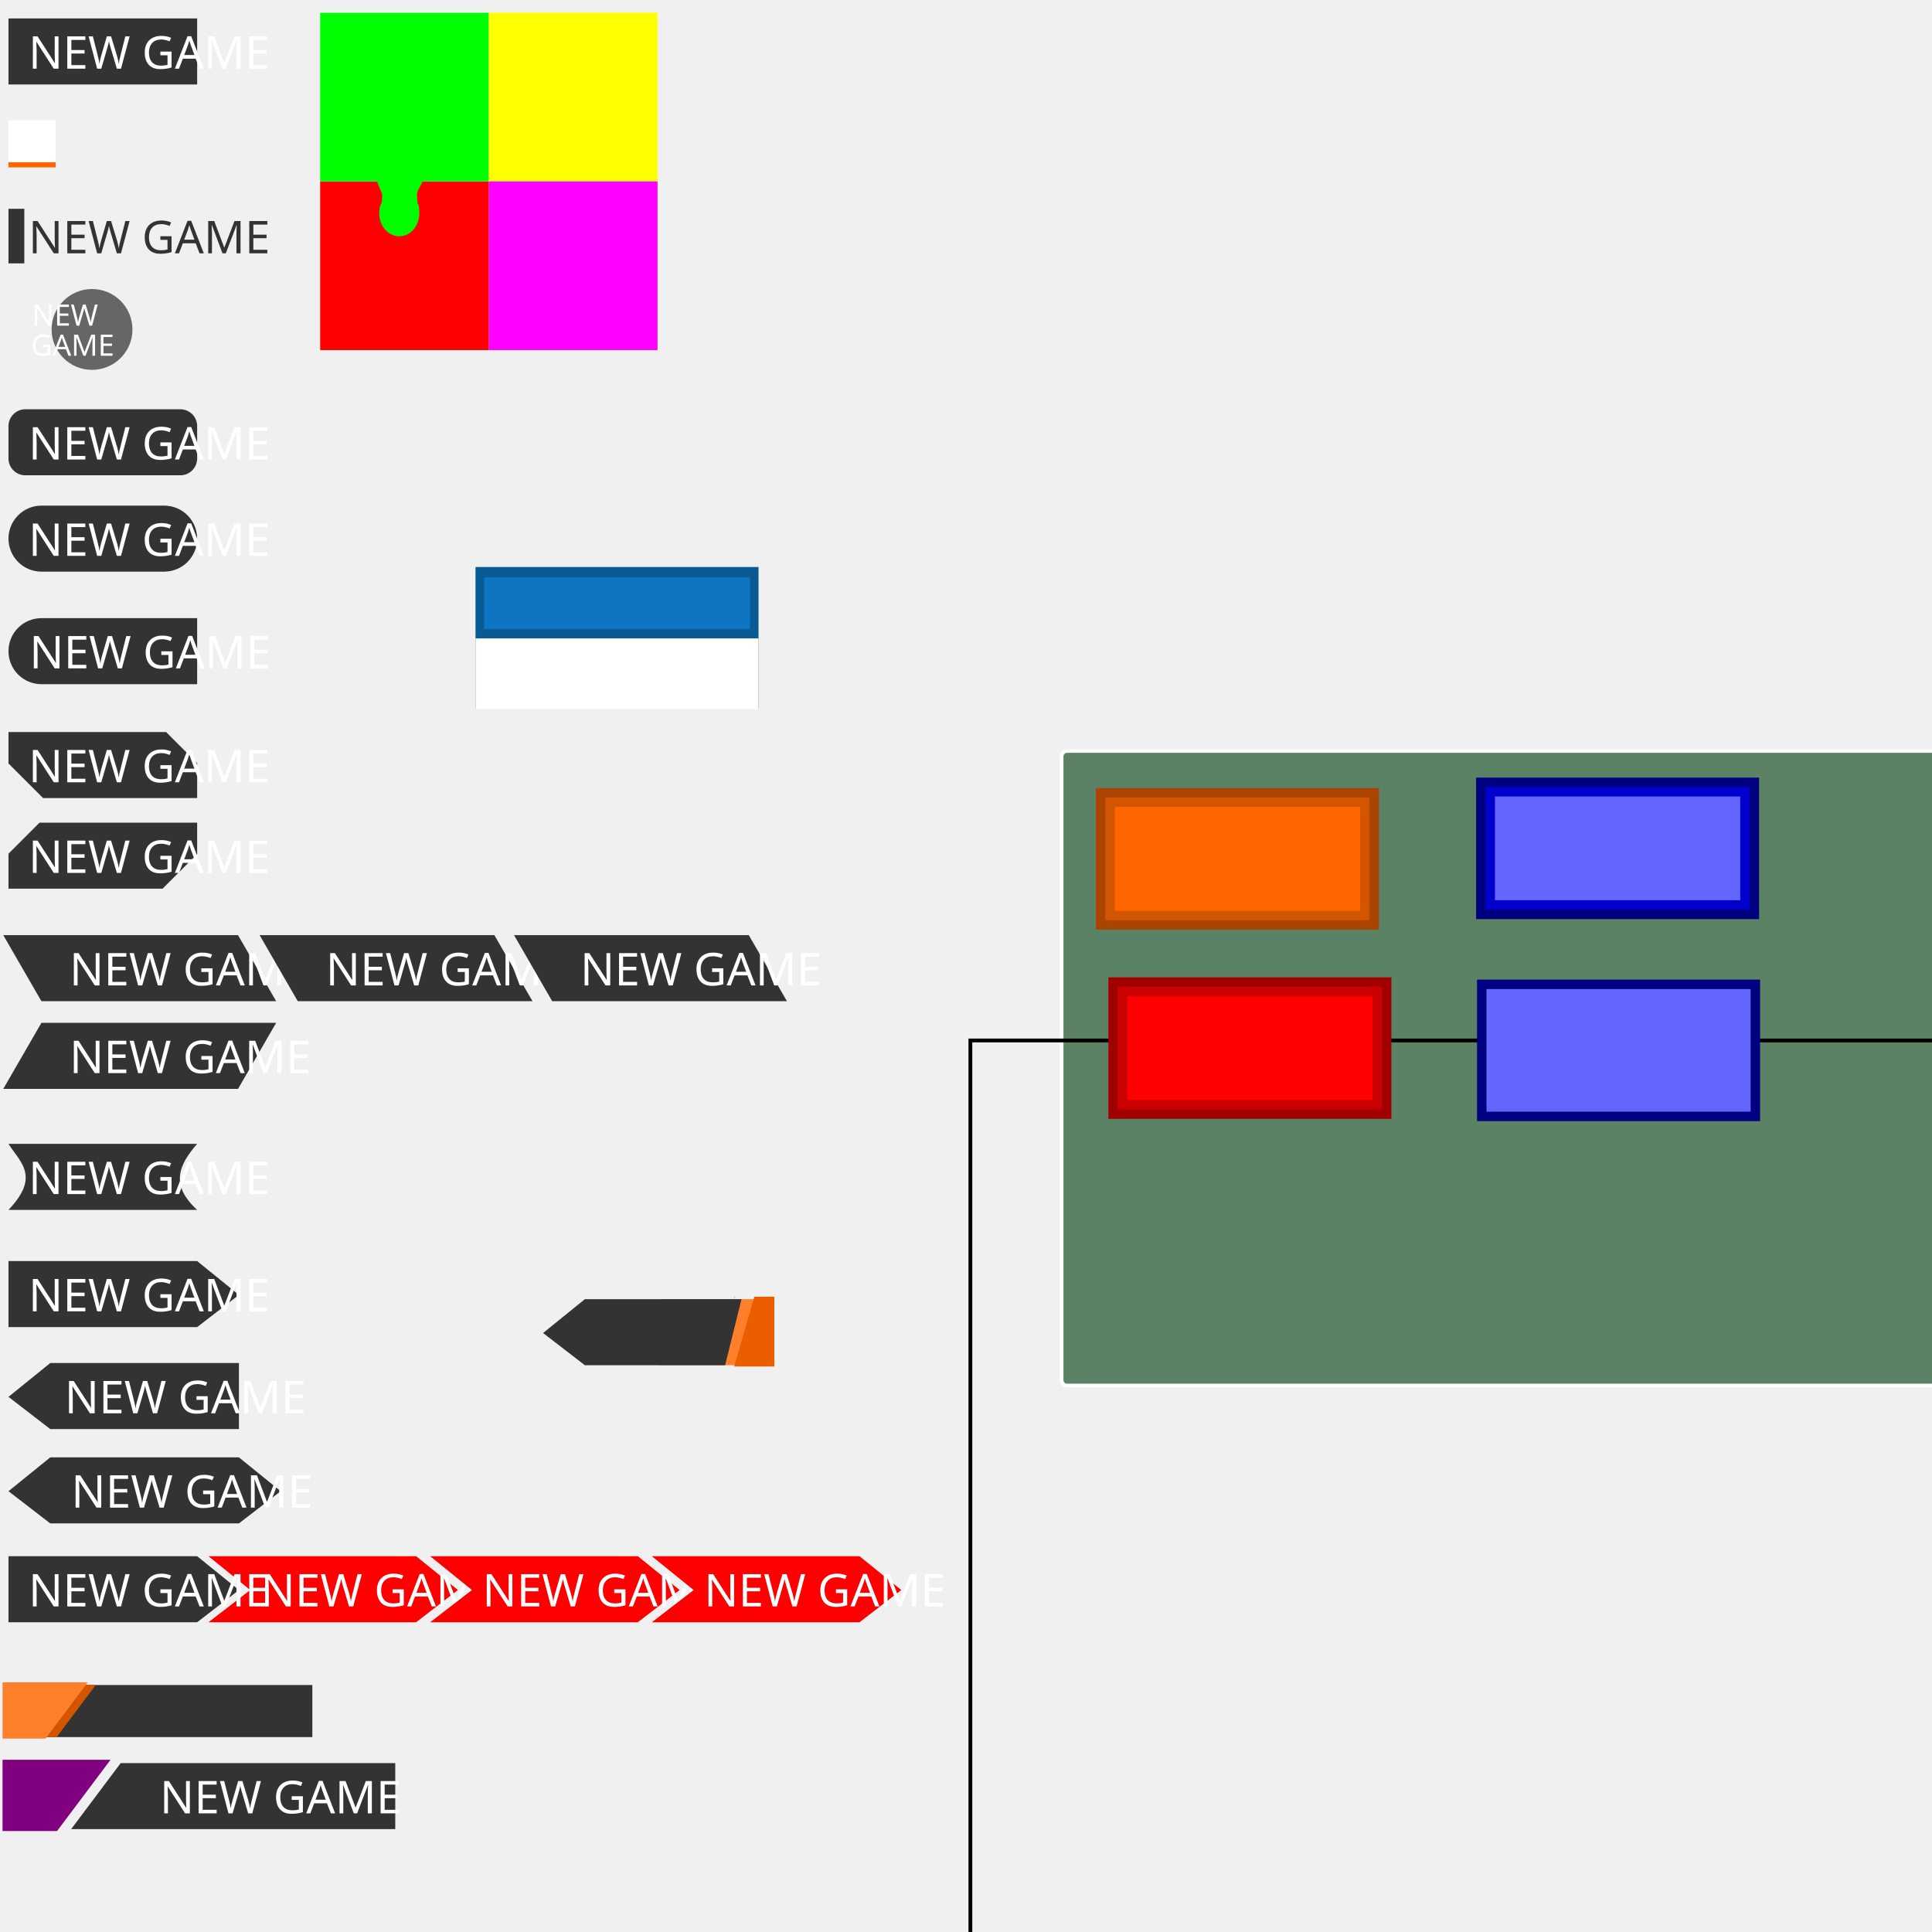
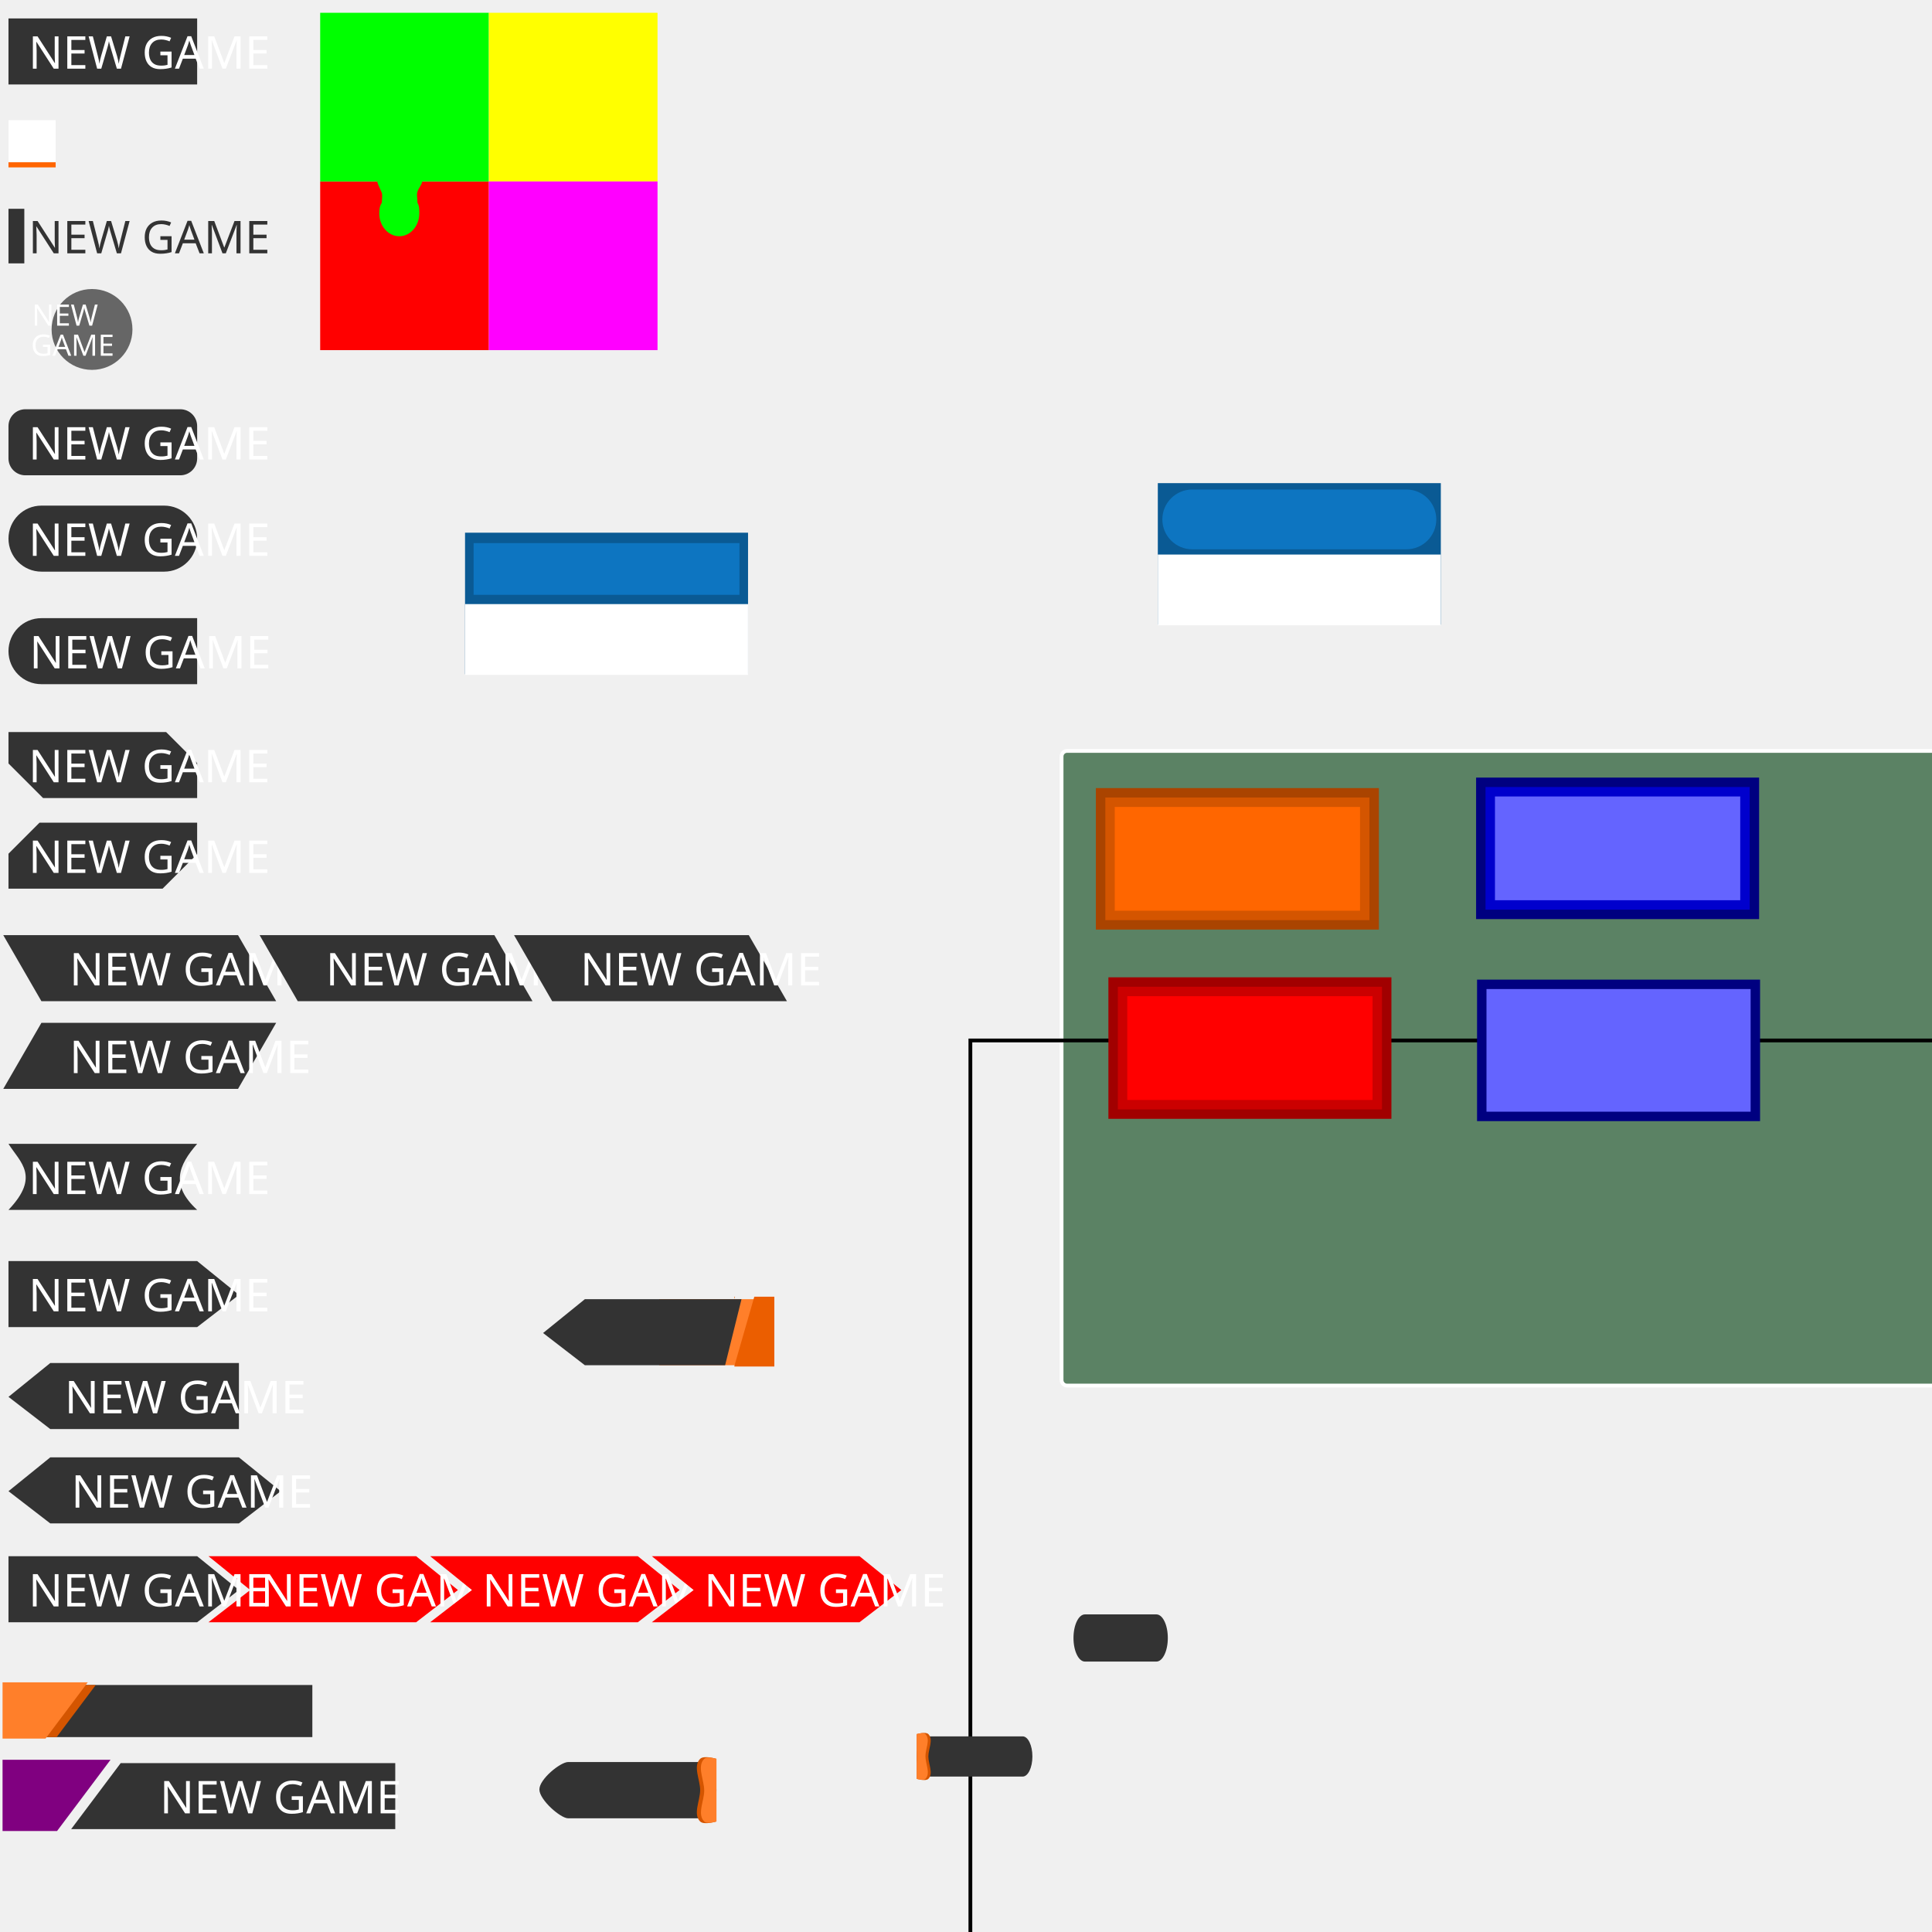
<svg xmlns="http://www.w3.org/2000/svg" width="2048" height="2048" viewBox="0 0 541.867 541.867" version="1.1" id="svg8">
  <defs id="defs2" />
  <g id="layer1" transform="translate(0,244.8667)">
    <rect style="fill:#5b8264;fill-opacity:1;stroke:#ffffff;stroke-width:1.058" id="rect2070" width="281.168" height="178.002" x="297.738" y="-34.258" ry="1.556" />
    <rect style="opacity:1;fill:#333333;fill-opacity:1;stroke:none;stroke-width:3.444;stroke-miterlimit:4;stroke-dasharray:none;stroke-opacity:0" id="rect4485" width="52.917" height="18.521" x="2.379" y="-239.695" />
    <text xml:space="preserve" style="font-style:normal;font-weight:normal;font-size:12.697px;line-height:1.25;font-family:sans-serif;letter-spacing:0px;word-spacing:0px;fill:#000000;fill-opacity:1;stroke:none;stroke-width:0.317" x="7.987" y="-225.602" id="text4489">
      <tspan id="tspan4487" x="7.987" y="-225.602" style="font-style:normal;font-variant:normal;font-weight:normal;font-stretch:condensed;font-size:12.697px;font-family:'Agency FB';-inkscape-font-specification:'Agency FB, Condensed';font-variant-ligatures:normal;font-variant-caps:normal;font-variant-numeric:normal;font-feature-settings:normal;text-align:start;writing-mode:lr-tb;text-anchor:start;fill:#ffffff;stroke-width:0.317">NEW GAME</tspan>
    </text>
    <rect y="-199.369" x="2.379" height="1.449" width="13.229" id="rect4491" style="opacity:1;fill:#ff6600;fill-opacity:1;stroke:none;stroke-width:0.482;stroke-miterlimit:4;stroke-dasharray:none;stroke-opacity:0" />
    <rect style="opacity:1;fill:#333333;fill-opacity:1;stroke:none;stroke-width:0.907;stroke-miterlimit:4;stroke-dasharray:none;stroke-opacity:0" id="rect4497" width="4.441" height="15.308" x="2.379" y="-186.306" />
    <circle style="opacity:1;fill:#666666;fill-opacity:1;stroke:none;stroke-width:2.699;stroke-miterlimit:4;stroke-dasharray:none;stroke-opacity:0" id="path4503" cx="25.809" cy="-152.467" r="11.339" />
    <text xml:space="preserve" style="font-style:normal;font-weight:normal;font-size:8.259px;line-height:1;font-family:sans-serif;letter-spacing:0px;word-spacing:0px;fill:#ffffff;fill-opacity:1;stroke:none;stroke-width:0.206" x="25.744" y="-153.531" id="text4501">
      <tspan id="tspan4499" x="25.744" y="-153.531" style="font-style:normal;font-variant:normal;font-weight:normal;font-stretch:condensed;font-size:8.259px;line-height:1;font-family:'Agency FB';-inkscape-font-specification:'Agency FB, Condensed';font-variant-ligatures:normal;font-variant-caps:normal;font-variant-numeric:normal;font-feature-settings:normal;text-align:center;writing-mode:lr-tb;text-anchor:middle;fill:#ffffff;stroke-width:0.206">NEW</tspan>
      <tspan x="25.744" y="-145.092" style="font-style:normal;font-variant:normal;font-weight:normal;font-stretch:condensed;font-size:8.259px;line-height:1;font-family:'Agency FB';-inkscape-font-specification:'Agency FB, Condensed';font-variant-ligatures:normal;font-variant-caps:normal;font-variant-numeric:normal;font-feature-settings:normal;text-align:center;writing-mode:lr-tb;text-anchor:middle;fill:#ffffff;stroke-width:0.206" id="tspan4507">GAME</tspan>
    </text>
    <text xml:space="preserve" style="font-style:normal;font-weight:normal;font-size:12.697px;line-height:1.25;font-family:sans-serif;letter-spacing:0px;word-spacing:0px;fill:#333333;fill-opacity:1;stroke:none;stroke-width:0.317" x="7.987" y="-173.82" id="text4511">
      <tspan id="tspan4509" x="7.987" y="-173.82" style="font-style:normal;font-variant:normal;font-weight:normal;font-stretch:condensed;font-size:12.697px;font-family:'Agency FB';-inkscape-font-specification:'Agency FB, Condensed';font-variant-ligatures:normal;font-variant-caps:normal;font-variant-numeric:normal;font-feature-settings:normal;text-align:start;writing-mode:lr-tb;text-anchor:start;fill:#333333;stroke-width:0.317">NEW GAME</tspan>
    </text>
    <rect y="-130.082" x="2.379" height="18.521" width="52.917" id="rect4513" style="opacity:1;fill:#333333;fill-opacity:1;stroke:none;stroke-width:3.444;stroke-miterlimit:4;stroke-dasharray:none;stroke-opacity:0" ry="4.725" />
    <text id="text4517" y="-115.989" x="7.987" style="font-style:normal;font-weight:normal;font-size:12.697px;line-height:1.25;font-family:sans-serif;letter-spacing:0px;word-spacing:0px;fill:#000000;fill-opacity:1;stroke:none;stroke-width:0.317" xml:space="preserve">
      <tspan style="font-style:normal;font-variant:normal;font-weight:normal;font-stretch:condensed;font-size:12.697px;font-family:'Agency FB';-inkscape-font-specification:'Agency FB, Condensed';font-variant-ligatures:normal;font-variant-caps:normal;font-variant-numeric:normal;font-feature-settings:normal;text-align:start;writing-mode:lr-tb;text-anchor:start;fill:#ffffff;stroke-width:0.317" y="-115.989" x="7.987" id="tspan4515">NEW GAME</tspan>
    </text>
    <rect ry="9.26" style="opacity:1;fill:#333333;fill-opacity:1;stroke:none;stroke-width:3.444;stroke-miterlimit:4;stroke-dasharray:none;stroke-opacity:0" id="rect4519" width="52.917" height="18.521" x="2.379" y="-103.057" />
    <text xml:space="preserve" style="font-style:normal;font-weight:normal;font-size:12.697px;line-height:1.25;font-family:sans-serif;letter-spacing:0px;word-spacing:0px;fill:#000000;fill-opacity:1;stroke:none;stroke-width:0.317" x="7.987" y="-88.964" id="text4523">
      <tspan id="tspan4521" x="7.987" y="-88.964" style="font-style:normal;font-variant:normal;font-weight:normal;font-stretch:condensed;font-size:12.697px;font-family:'Agency FB';-inkscape-font-specification:'Agency FB, Condensed';font-variant-ligatures:normal;font-variant-caps:normal;font-variant-numeric:normal;font-feature-settings:normal;text-align:start;writing-mode:lr-tb;text-anchor:start;fill:#ffffff;stroke-width:0.317">NEW GAME</tspan>
    </text>
    <path style="opacity:1;fill:#333333;fill-opacity:1;stroke:none;stroke-width:13.017;stroke-miterlimit:4;stroke-dasharray:none;stroke-opacity:0" d="M 43.99 655.26 C 24.6 655.26 8.99 670.87 8.99 690.26 C 8.99 709.65 24.6 725.26 43.99 725.26 L 208.99 725.26 L 208.99 655.26 L 43.99 655.26 z " transform="matrix(0.2645833,0,0,0.2645833,0,-244.8667)" id="rect4525" />
    <text id="text4529" y="-57.403" x="8.254" style="font-style:normal;font-weight:normal;font-size:12.697px;line-height:1.25;font-family:sans-serif;letter-spacing:0px;word-spacing:0px;fill:#000000;fill-opacity:1;stroke:none;stroke-width:0.317" xml:space="preserve">
      <tspan style="font-style:normal;font-variant:normal;font-weight:normal;font-stretch:condensed;font-size:12.697px;font-family:'Agency FB';-inkscape-font-specification:'Agency FB, Condensed';font-variant-ligatures:normal;font-variant-caps:normal;font-variant-numeric:normal;font-feature-settings:normal;text-align:start;writing-mode:lr-tb;text-anchor:start;fill:#ffffff;stroke-width:0.317" y="-57.403" x="8.254" id="tspan4527">NEW GAME</tspan>
    </text>
    <path style="opacity:1;fill:#333333;fill-opacity:1;stroke:none;stroke-width:3.444;stroke-miterlimit:4;stroke-dasharray:none;stroke-opacity:0" d="m 2.379,-39.557 v 8.82 l 9.701,9.701 h 43.216 v -9.811 l -8.71,-8.71 z" id="rect4534" />
    <text xml:space="preserve" style="font-style:normal;font-weight:normal;font-size:12.697px;line-height:1.25;font-family:sans-serif;letter-spacing:0px;word-spacing:0px;fill:#000000;fill-opacity:1;stroke:none;stroke-width:0.317" x="7.987" y="-25.464" id="text4538">
      <tspan id="tspan4536" x="7.987" y="-25.464" style="font-style:normal;font-variant:normal;font-weight:normal;font-stretch:condensed;font-size:12.697px;font-family:'Agency FB';-inkscape-font-specification:'Agency FB, Condensed';font-variant-ligatures:normal;font-variant-caps:normal;font-variant-numeric:normal;font-feature-settings:normal;text-align:start;writing-mode:lr-tb;text-anchor:start;fill:#ffffff;stroke-width:0.317">NEW GAME</tspan>
    </text>
    <path id="path4562" d="m 55.295,-14.138 v 8.82 l -9.701,9.701 H 2.379 v -9.811 L 11.088,-14.138 Z" style="opacity:1;fill:#333333;fill-opacity:1;stroke:none;stroke-width:3.444;stroke-miterlimit:4;stroke-dasharray:none;stroke-opacity:0" />
    <text id="text4566" y="-0.045" x="7.987" style="font-style:normal;font-weight:normal;font-size:12.697px;line-height:1.25;font-family:sans-serif;letter-spacing:0px;word-spacing:0px;fill:#000000;fill-opacity:1;stroke:none;stroke-width:0.317" xml:space="preserve">
      <tspan style="font-style:normal;font-variant:normal;font-weight:normal;font-stretch:condensed;font-size:12.697px;font-family:'Agency FB';-inkscape-font-specification:'Agency FB, Condensed';font-variant-ligatures:normal;font-variant-caps:normal;font-variant-numeric:normal;font-feature-settings:normal;text-align:start;writing-mode:lr-tb;text-anchor:start;fill:#ffffff;stroke-width:0.317" y="-0.045" x="7.987" id="tspan4564">NEW GAME</tspan>
    </text>
    <path style="opacity:1;fill:#333333;fill-opacity:1;stroke:none;stroke-width:4.433;stroke-miterlimit:4;stroke-dasharray:none;stroke-opacity:0" d="M 0.921,17.418 11.614,35.939 H 77.454 L 66.762,17.418 Z" id="rect4568" />
    <text id="text4572" y="31.511" x="19.48" style="font-style:normal;font-weight:normal;font-size:12.697px;line-height:1.25;font-family:sans-serif;letter-spacing:0px;word-spacing:0px;fill:#000000;fill-opacity:1;stroke:none;stroke-width:0.317" xml:space="preserve">
      <tspan style="font-style:normal;font-variant:normal;font-weight:normal;font-stretch:condensed;font-size:12.697px;font-family:'Agency FB';-inkscape-font-specification:'Agency FB, Condensed';font-variant-ligatures:normal;font-variant-caps:normal;font-variant-numeric:normal;font-feature-settings:normal;text-align:start;writing-mode:lr-tb;text-anchor:start;fill:#ffffff;stroke-width:0.317" y="31.511" x="19.48" id="tspan4570">NEW GAME</tspan>
    </text>
    <path id="path4580" d="M 77.454,42.006 66.762,60.527 H 0.921 L 11.614,42.006 Z" style="opacity:1;fill:#333333;fill-opacity:1;stroke:none;stroke-width:4.433;stroke-miterlimit:4;stroke-dasharray:none;stroke-opacity:0" />
    <text xml:space="preserve" style="font-style:normal;font-weight:normal;font-size:12.697px;line-height:1.25;font-family:sans-serif;letter-spacing:0px;word-spacing:0px;fill:#000000;fill-opacity:1;stroke:none;stroke-width:0.317" x="19.48" y="56.1" id="text4584">
      <tspan id="tspan4582" x="19.48" y="56.1" style="font-style:normal;font-variant:normal;font-weight:normal;font-stretch:condensed;font-size:12.697px;font-family:'Agency FB';-inkscape-font-specification:'Agency FB, Condensed';font-variant-ligatures:normal;font-variant-caps:normal;font-variant-numeric:normal;font-feature-settings:normal;text-align:start;writing-mode:lr-tb;text-anchor:start;fill:#ffffff;stroke-width:0.317">NEW GAME</tspan>
    </text>
    <path id="path4586" d="M 72.817,17.418 83.51,35.939 H 149.35 L 138.657,17.418 Z" style="opacity:1;fill:#333333;fill-opacity:1;stroke:none;stroke-width:4.433;stroke-miterlimit:4;stroke-dasharray:none;stroke-opacity:0" />
    <text xml:space="preserve" style="font-style:normal;font-weight:normal;font-size:12.697px;line-height:1.25;font-family:sans-serif;letter-spacing:0px;word-spacing:0px;fill:#000000;fill-opacity:1;stroke:none;stroke-width:0.317" x="91.375" y="31.511" id="text4590">
      <tspan id="tspan4588" x="91.375" y="31.511" style="font-style:normal;font-variant:normal;font-weight:normal;font-stretch:condensed;font-size:12.697px;font-family:'Agency FB';-inkscape-font-specification:'Agency FB, Condensed';font-variant-ligatures:normal;font-variant-caps:normal;font-variant-numeric:normal;font-feature-settings:normal;text-align:start;writing-mode:lr-tb;text-anchor:start;fill:#ffffff;stroke-width:0.317">NEW GAME</tspan>
    </text>
    <path style="opacity:1;fill:#333333;fill-opacity:1;stroke:none;stroke-width:4.433;stroke-miterlimit:4;stroke-dasharray:none;stroke-opacity:0" d="m 144.178,17.418 10.693,18.521 h 65.84 L 210.018,17.418 Z" id="path4592" />
    <text id="text4596" y="31.511" x="162.736" style="font-style:normal;font-weight:normal;font-size:12.697px;line-height:1.25;font-family:sans-serif;letter-spacing:0px;word-spacing:0px;fill:#000000;fill-opacity:1;stroke:none;stroke-width:0.317" xml:space="preserve">
      <tspan style="font-style:normal;font-variant:normal;font-weight:normal;font-stretch:condensed;font-size:12.697px;font-family:'Agency FB';-inkscape-font-specification:'Agency FB, Condensed';font-variant-ligatures:normal;font-variant-caps:normal;font-variant-numeric:normal;font-feature-settings:normal;text-align:start;writing-mode:lr-tb;text-anchor:start;fill:#ffffff;stroke-width:0.317" y="31.511" x="162.736" id="tspan4594">NEW GAME</tspan>
    </text>
    <path style="opacity:1;fill:#333333;fill-opacity:1;stroke:none;stroke-width:3.444;stroke-miterlimit:4;stroke-dasharray:none;stroke-opacity:0" d="M 2.379,75.95 H 55.295 c -5.226,5.999 -7.6,11.538 0,18.521 H 2.379 c 9.021,-9.465 3.24,-13.361 0,-18.521 z" id="rect4598" />
    <text id="text4602" y="90.043" x="7.987" style="font-style:normal;font-weight:normal;font-size:12.697px;line-height:1.25;font-family:sans-serif;letter-spacing:0px;word-spacing:0px;fill:#000000;fill-opacity:1;stroke:none;stroke-width:0.317" xml:space="preserve">
      <tspan style="font-style:normal;font-variant:normal;font-weight:normal;font-stretch:condensed;font-size:12.697px;font-family:'Agency FB';-inkscape-font-specification:'Agency FB, Condensed';font-variant-ligatures:normal;font-variant-caps:normal;font-variant-numeric:normal;font-feature-settings:normal;text-align:start;writing-mode:lr-tb;text-anchor:start;fill:#ffffff;stroke-width:0.317" y="90.043" x="7.987" id="tspan4600">NEW GAME</tspan>
    </text>
    <path style="opacity:1;fill:#333333;fill-opacity:1;stroke:none;stroke-width:3.444;stroke-miterlimit:4;stroke-dasharray:none;stroke-opacity:0" d="M 2.379,108.824 H 55.295 l 11.717,9.488 -11.717,9.033 H 2.379 Z" id="rect4605" />
    <text id="text4609" y="122.917" x="7.987" style="font-style:normal;font-weight:normal;font-size:12.697px;line-height:1.25;font-family:sans-serif;letter-spacing:0px;word-spacing:0px;fill:#000000;fill-opacity:1;stroke:none;stroke-width:0.317" xml:space="preserve">
      <tspan style="font-style:normal;font-variant:normal;font-weight:normal;font-stretch:condensed;font-size:12.697px;font-family:'Agency FB';-inkscape-font-specification:'Agency FB, Condensed';font-variant-ligatures:normal;font-variant-caps:normal;font-variant-numeric:normal;font-feature-settings:normal;text-align:start;writing-mode:lr-tb;text-anchor:start;fill:#ffffff;stroke-width:0.317" y="122.917" x="7.987" id="tspan4607">NEW GAME</tspan>
    </text>
    <path id="path4612" d="M 67.012,137.422 H 14.096 l -11.717,9.488 11.717,9.033 h 52.917 z" style="opacity:1;fill:#333333;fill-opacity:1;stroke:none;stroke-width:3.444;stroke-miterlimit:4;stroke-dasharray:none;stroke-opacity:0" />
    <text xml:space="preserve" style="font-style:normal;font-weight:normal;font-size:12.697px;line-height:1.25;font-family:sans-serif;letter-spacing:0px;word-spacing:0px;fill:#000000;fill-opacity:1;stroke:none;stroke-width:0.317" x="18.121" y="151.515" id="text4616">
      <tspan id="tspan4614" x="18.121" y="151.515" style="font-style:normal;font-variant:normal;font-weight:normal;font-stretch:condensed;font-size:12.697px;font-family:'Agency FB';-inkscape-font-specification:'Agency FB, Condensed';font-variant-ligatures:normal;font-variant-caps:normal;font-variant-numeric:normal;font-feature-settings:normal;text-align:start;writing-mode:lr-tb;text-anchor:start;fill:#ffffff;stroke-width:0.317">NEW GAME</tspan>
    </text>
    <path style="opacity:1;fill:#333333;fill-opacity:1;stroke:none;stroke-width:13.017;stroke-miterlimit:4;stroke-dasharray:none;stroke-opacity:0" d="M 53.275 1544.875 L 8.99 1580.734 L 53.275 1614.875 L 253.275 1614.875 L 297.561 1580.734 L 253.275 1544.875 L 53.275 1544.875 z " id="path4618" transform="matrix(0.2645833,0,0,0.2645833,0,-244.8667)" />
    <text id="text4622" y="177.975" x="19.971" style="font-style:normal;font-weight:normal;font-size:12.697px;line-height:1.25;font-family:sans-serif;letter-spacing:0px;word-spacing:0px;fill:#000000;fill-opacity:1;stroke:none;stroke-width:0.317" xml:space="preserve">
      <tspan style="font-style:normal;font-variant:normal;font-weight:normal;font-stretch:condensed;font-size:12.697px;font-family:'Agency FB';-inkscape-font-specification:'Agency FB, Condensed';font-variant-ligatures:normal;font-variant-caps:normal;font-variant-numeric:normal;font-feature-settings:normal;text-align:start;writing-mode:lr-tb;text-anchor:start;fill:#ffffff;stroke-width:0.317" y="177.975" x="19.971" id="tspan4620">NEW GAME</tspan>
    </text>
    <path style="opacity:1;fill:#ff0000;fill-opacity:1;stroke:none;stroke-width:13.017;stroke-miterlimit:4;stroke-dasharray:none;stroke-opacity:0" d="M 220.99 1649.641 L 265.275 1685.5 L 220.99 1719.641 L 441.133 1719.641 L 485.418 1685.5 L 441.133 1649.641 L 220.99 1649.641 z " transform="matrix(0.2645833,0,0,0.2645833,0,-244.8667)" id="path4633" />
    <path id="path4627" d="M 2.379,191.601 H 55.295 l 11.717,9.488 -11.717,9.033 H 2.379 Z" style="opacity:1;fill:#333333;fill-opacity:1;stroke:none;stroke-width:3.444;stroke-miterlimit:4;stroke-dasharray:none;stroke-opacity:0" />
    <text xml:space="preserve" style="font-style:normal;font-weight:normal;font-size:12.697px;line-height:1.25;font-family:sans-serif;letter-spacing:0px;word-spacing:0px;fill:#000000;fill-opacity:1;stroke:none;stroke-width:0.317" x="7.987" y="205.694" id="text4631">
      <tspan id="tspan4629" x="7.987" y="205.694" style="font-style:normal;font-variant:normal;font-weight:normal;font-stretch:condensed;font-size:12.697px;font-family:'Agency FB';-inkscape-font-specification:'Agency FB, Condensed';font-variant-ligatures:normal;font-variant-caps:normal;font-variant-numeric:normal;font-feature-settings:normal;text-align:start;writing-mode:lr-tb;text-anchor:start;fill:#ffffff;stroke-width:0.317">NEW GAME</tspan>
    </text>
    <text id="text4637" y="205.694" x="73.112" style="font-style:normal;font-weight:normal;font-size:12.697px;line-height:1.25;font-family:sans-serif;letter-spacing:0px;word-spacing:0px;fill:#000000;fill-opacity:1;stroke:none;stroke-width:0.317" xml:space="preserve">
      <tspan style="font-style:normal;font-variant:normal;font-weight:normal;font-stretch:condensed;font-size:12.697px;font-family:'Agency FB';-inkscape-font-specification:'Agency FB, Condensed';font-variant-ligatures:normal;font-variant-caps:normal;font-variant-numeric:normal;font-feature-settings:normal;text-align:start;writing-mode:lr-tb;text-anchor:start;fill:#ffffff;stroke-width:0.317" y="205.694" x="73.112" id="tspan4635">NEW GAME</tspan>
    </text>
    <path id="path4643" d="m 120.647,191.601 11.717,9.488 -11.717,9.033 h 58.246 l 11.717,-9.033 -11.717,-9.488 z" style="opacity:1;fill:#ff0000;fill-opacity:1;stroke:none;stroke-width:3.444;stroke-miterlimit:4;stroke-dasharray:none;stroke-opacity:0" />
    <text xml:space="preserve" style="font-style:normal;font-weight:normal;font-size:12.697px;line-height:1.25;font-family:sans-serif;letter-spacing:0px;word-spacing:0px;fill:#000000;fill-opacity:1;stroke:none;stroke-width:0.317" x="135.29" y="205.694" id="text4647">
      <tspan id="tspan4645" x="135.29" y="205.694" style="font-style:normal;font-variant:normal;font-weight:normal;font-stretch:condensed;font-size:12.697px;font-family:'Agency FB';-inkscape-font-specification:'Agency FB, Condensed';font-variant-ligatures:normal;font-variant-caps:normal;font-variant-numeric:normal;font-feature-settings:normal;text-align:start;writing-mode:lr-tb;text-anchor:start;fill:#ffffff;stroke-width:0.317">NEW GAME</tspan>
    </text>
    <path style="opacity:1;fill:#ff0000;fill-opacity:1;stroke:none;stroke-width:3.444;stroke-miterlimit:4;stroke-dasharray:none;stroke-opacity:0" d="m 182.824,191.601 11.717,9.488 -11.717,9.033 h 58.246 l 11.717,-9.033 -11.717,-9.488 z" id="path4649" />
    <text id="text4653" y="205.694" x="197.467" style="font-style:normal;font-weight:normal;font-size:12.697px;line-height:1.25;font-family:sans-serif;letter-spacing:0px;word-spacing:0px;fill:#000000;fill-opacity:1;stroke:none;stroke-width:0.317" xml:space="preserve">
      <tspan style="font-style:normal;font-variant:normal;font-weight:normal;font-stretch:condensed;font-size:12.697px;font-family:'Agency FB';-inkscape-font-specification:'Agency FB, Condensed';font-variant-ligatures:normal;font-variant-caps:normal;font-variant-numeric:normal;font-feature-settings:normal;text-align:start;writing-mode:lr-tb;text-anchor:start;fill:#ffffff;stroke-width:0.317" y="205.694" x="197.467" id="tspan4651">NEW GAME</tspan>
    </text>
    <rect y="227.725" x="1.133" height="14.611" width="86.472" id="rect4655" style="opacity:1;fill:#333333;fill-opacity:1;stroke:none;stroke-width:3.91;stroke-miterlimit:4;stroke-dasharray:none;stroke-opacity:0" />
    <path style="opacity:1;fill:#d45500;fill-opacity:1;stroke:none;stroke-width:4.65;stroke-miterlimit:4;stroke-dasharray:none;stroke-opacity:0" d="M 1.133,227.725 H 26.856 L 15.892,242.336 H 1.133 Z" id="rect4662" />
    <path id="path4665" d="M 0.715,226.983 H 24.611 L 12.777,242.753 H 0.715 Z" style="opacity:1;fill:#ff7f2a;fill-opacity:1;stroke:none;stroke-width:5.019;stroke-miterlimit:4;stroke-dasharray:none;stroke-opacity:0" />
    <path style="opacity:1;fill:#333333;fill-opacity:1;stroke:none;stroke-width:18.735;stroke-miterlimit:4;stroke-dasharray:none;stroke-opacity:0" d="M 127.939 1868.959 L 75.412 1938.959 L 418.99 1938.959 L 418.99 1868.959 L 127.939 1868.959 z " transform="matrix(0.2645833,0,0,0.2645833,0,-244.8667)" id="rect4668" />
    <text xml:space="preserve" style="font-style:normal;font-weight:normal;font-size:12.697px;line-height:1.25;font-family:sans-serif;letter-spacing:0px;word-spacing:0px;fill:#000000;fill-opacity:1;stroke:none;stroke-width:0.317" x="44.822" y="263.722" id="text4672">
      <tspan id="tspan4670" x="44.822" y="263.722" style="font-style:normal;font-variant:normal;font-weight:normal;font-stretch:condensed;font-size:12.697px;font-family:'Agency FB';-inkscape-font-specification:'Agency FB, Condensed';font-variant-ligatures:normal;font-variant-caps:normal;font-variant-numeric:normal;font-feature-settings:normal;text-align:start;writing-mode:lr-tb;text-anchor:start;fill:#ffffff;stroke-width:0.317">NEW GAME</tspan>
    </text>
    <path style="opacity:1;fill:#800080;fill-opacity:1;stroke:none;stroke-width:6.363;stroke-miterlimit:4;stroke-dasharray:none;stroke-opacity:0" d="M 0.715,248.688 H 31.005 L 16.004,268.679 H 0.715 Z" id="path4676" />
    <rect y="-193.974" x="89.803" height="47.307" width="47.307" id="rect4579" style="opacity:1;fill:#ff0000;fill-opacity:1;stroke:none;stroke-width:2.425;stroke-miterlimit:4;stroke-dasharray:none;stroke-opacity:1" />
    <rect style="opacity:1;fill:#00ff00;fill-opacity:1;stroke:none;stroke-width:2.425;stroke-miterlimit:4;stroke-dasharray:none;stroke-opacity:1" id="rect4566" width="47.307" height="47.307" x="89.803" y="-241.281" />
    <rect y="-241.281" x="137.109" height="47.307" width="47.307" id="rect4575" style="opacity:1;fill:#ffff00;fill-opacity:1;stroke:none;stroke-width:2.425;stroke-miterlimit:4;stroke-dasharray:none;stroke-opacity:1" />
    <rect style="opacity:1;fill:#ff00ff;fill-opacity:1;stroke:none;stroke-width:2.425;stroke-miterlimit:4;stroke-dasharray:none;stroke-opacity:1" id="rect4577" width="47.307" height="47.307" x="137.109" y="-193.974" />
    <path id="path4595" style="opacity:1;fill:#00ff00;fill-opacity:1;stroke:none;stroke-width:0.628;stroke-miterlimit:4;stroke-dasharray:none;stroke-opacity:1" d="m 116.724,-188.132 c -1.342,-2.303 -3.758,-3.425 -6.009,-2.79 -1.305,0.368 -2.563,1.39 -3.388,2.75 -0.136,0.224 -0.247,0.358 -0.247,0.297 2.9e-4,-0.061 0.032,-0.59 0.071,-1.176 0.13,-1.971 -0.07,-1.633 -0.977,-3.77 -0.231,-0.543 -0.436,-1.298 -0.457,-1.349 -0.03,-0.075 1.272,-0.094 6.375,-0.094 3.527,0 6.413,0.018 6.413,0.039 0,0.022 -0.126,0.579 -0.281,0.913 -0.39,0.843 -0.979,1.565 -1.149,2.233 -0.198,0.775 -0.126,0.927 -0.028,2.33 0.046,0.655 0.073,1.202 0.061,1.215 -0.012,0.013 -0.186,-0.255 -0.385,-0.597 z m 0.874,3.112 c 0,3.543 -2.513,6.414 -5.613,6.414 -3.1,0 -5.613,-2.872 -5.613,-6.414 0,-1.127 0.126,-2.093 0.685,-2.923 1.124,-1.67 2.815,-3.491 4.928,-3.491 2.363,0 4.005,1.746 5.119,3.483 0.535,0.834 0.494,2.089 0.494,2.931 z" />
    <rect style="fill:none;stroke:#000000;stroke-width:1.058;stroke-dasharray:none;stroke-opacity:1" id="rect444" width="505.392" height="283.142" x="272.162" y="46.95" />
    <rect y="-211.149" x="2.379" height="11.693" width="13.229" id="rect2565" style="opacity:1;fill:#ffffff;fill-opacity:1;stroke:none;stroke-width:1.368;stroke-miterlimit:4;stroke-dasharray:none;stroke-opacity:0" />
-     <rect style="fill:#0a5a94;fill-opacity:1;stroke:none;stroke-width:3.115" id="rect2619" width="79.375" height="39.688" x="133.367" y="-85.841" />
-     <rect style="fill:#ffffff;fill-opacity:1;stroke:none;stroke-width:2.502" id="rect5058" width="79.375" height="19.844" x="133.367" y="-65.812" />
-     <rect style="fill:#0d75c1;fill-opacity:1;stroke:none;stroke-width:2.073" id="rect5060" width="74.564" height="14.498" x="135.773" y="-82.918" />
+     <rect style="fill:#0a5a94;fill-opacity:1;stroke:none;stroke-width:3.115" id="rect2619" width="79.375" height="39.688" x="130.428" y="-95.463" />
+     <rect style="fill:#ffffff;fill-opacity:1;stroke:none;stroke-width:2.502" id="rect5058" width="79.375" height="19.844" x="130.428" y="-75.434" />
+     <rect style="fill:#0d75c1;fill-opacity:1;stroke:none;stroke-width:2.073" id="rect5060" width="74.564" height="14.498" x="132.833" y="-92.539" />
    <rect style="fill:#aa4400;stroke-width:1.058" id="rect1027" width="79.375" height="39.688" x="307.36" y="-23.835" />
    <rect style="fill:#d45500;stroke-width:1.058" id="rect1029" width="74.083" height="34.396" x="310.006" y="-21.189" />
    <rect style="fill:#ff6600;stroke-width:1.058" id="rect1135" width="68.792" height="29.104" x="312.652" y="-18.543" />
    <rect style="fill:#000080;stroke-width:1.058" id="rect317" width="79.375" height="39.688" x="414" y="-26.775" />
    <rect style="fill:#0000cd;fill-opacity:1;stroke-width:1.058" id="rect319" width="74.083" height="34.396" x="416.646" y="-24.129" />
    <rect style="fill:#6464ff;fill-opacity:1;stroke-width:1.058" id="rect321" width="68.792" height="29.104" x="419.292" y="-21.483" />
    <rect style="fill:#a10000;fill-opacity:1;stroke-width:1.058" id="rect1373" width="79.375" height="39.688" x="310.874" y="29.241" />
    <rect style="fill:#cb0000;fill-opacity:1;stroke-width:1.058" id="rect1375" width="74.083" height="34.396" x="313.52" y="31.887" />
    <rect style="fill:#ff0000;stroke-width:1.058" id="rect1377" width="68.792" height="29.104" x="316.166" y="34.533" />
    <g id="g6285">
      <rect style="fill:#ff7f2a;fill-opacity:1;stroke:none;stroke-width:1;stroke-opacity:1" id="rect6278" width="31.268" height="18.521" x="184.875" y="119.515" />
      <path id="path6038" style="fill:#333333;fill-opacity:1;stroke:none;stroke-width:3.444;stroke-miterlimit:4;stroke-dasharray:none;stroke-opacity:0" d="m 164.034,119.515 -11.717,9.488 11.717,9.033 h 39.343 l 4.59,-18.521 z m 48.338,0 -4.59,18.521 h 9.168 V 119.515 Z" />
      <path id="path6050" style="fill:#eb5e00;fill-opacity:1;stroke:none;stroke-width:3.924;stroke-miterlimit:4;stroke-dasharray:none;stroke-opacity:0" d="m 205.97,118.826 v 0.617 l 0.178,-0.617 z m 5.586,0 -5.586,19.409 v 0.17 h 11.207 v -19.579 z" />
    </g>
    <rect style="fill:#000080;stroke-width:1.058" id="rect434" width="79.375" height="39.688" x="414.268" y="29.886" />
    <rect style="fill:#6464ff;fill-opacity:1;stroke-width:1.194" id="rect438" width="74.083" height="34.396" x="416.914" y="32.532" />
+     <g id="g501" transform="matrix(1.218018,0,0,2.516567,-55.94452,-367.7371)">
+       <g id="g715" transform="matrix(0.3065562,0,0,0.3065562,178.2309,167.7812)">
+         <rect y="243.222" x="257.023" height="14.611" width="86.89" id="rect492" style="opacity:1;fill:#333333;fill-opacity:1;stroke:none;stroke-width:3.92;stroke-miterlimit:4;stroke-dasharray:none;stroke-opacity:0" ry="7.305" />
+         <path id="rect557" style="fill:#d45500;stroke-width:0.143" d="m 257.023,242.394 c 0,0 6.673,-0.991 8.731,0 3.985,1.919 0,5.428 0,8.143 0,2.708 3.976,6.209 0,8.124 -2.058,0.991 -8.731,0 -8.731,0 z" />
+         <path id="rect555" style="fill:#ff7f2a;stroke-width:0.124" d="m 257.023,242.394 c 0,0 5.005,-0.743 6.548,0 3.929,1.893 0,5.353 0,8.03 0,2.746 4.031,6.295 0,8.237 -1.543,0.743 -6.548,0 -6.548,0 z" />
+       </g>
+       <g id="g723" transform="matrix(-0.3065562,0,0,-0.3065562,278.0441,324.0862)">
+         <path id="rect717" style="opacity:1;fill:#333333;stroke-width:5.488;stroke-opacity:0" d="m 229.255,236.87 h 101.191 c 5.666,0 21.565,6.697 21.565,10.485 0,3.788 -15.899,9.97 -21.565,9.97 H 229.255 c -5.666,0 -10.228,-4.562 -10.228,-10.228 0,-5.666 4.562,-10.228 10.228,-10.228 z" />
+         <path id="path719" style="fill:#d45500;stroke-width:0.2" d="m 219.028,235.711 c 0,0 9.342,-1.388 12.223,0 5.578,2.687 0,7.6 0,11.4 0,3.791 5.566,8.693 0,11.374 -2.881,1.388 -12.223,0 -12.223,0 z" />
+         <path id="path721" style="fill:#ff7f2a;stroke-width:0.173" d="m 219.028,235.711 c 0,0 7.007,-1.041 9.167,0 5.501,2.65 0,7.495 0,11.242 0,3.844 5.643,8.814 0,11.532 -2.161,1.041 -9.167,0 -9.167,0 z" />
+       </g>
+       <g id="g732" transform="matrix(0.3065562,0,0,0.3065562,214.3271,154.1871)">
+         <rect y="243.222" x="257.023" height="17.148" width="70.86" id="rect726" style="opacity:1;fill:#333333;fill-opacity:1;stroke:none;stroke-width:3.835;stroke-miterlimit:4;stroke-dasharray:none;stroke-opacity:0" ry="8.574" />
+       </g>
+     </g>
+     <rect style="fill:#0a5a94;fill-opacity:1;stroke:none;stroke-width:3.115" id="rect734" width="79.375" height="39.688" x="324.732" y="-109.361" />
+     <rect style="fill:#ffffff;fill-opacity:1;stroke:none;stroke-width:2.502" id="rect736" width="79.375" height="19.844" x="324.732" y="-89.332" />
+     <rect style="fill:#0d75c1;fill-opacity:1;stroke:none;stroke-width:2.263" id="rect738" width="76.832" height="16.766" x="326.004" y="-107.571" ry="8.383" />
  </g>
</svg>
